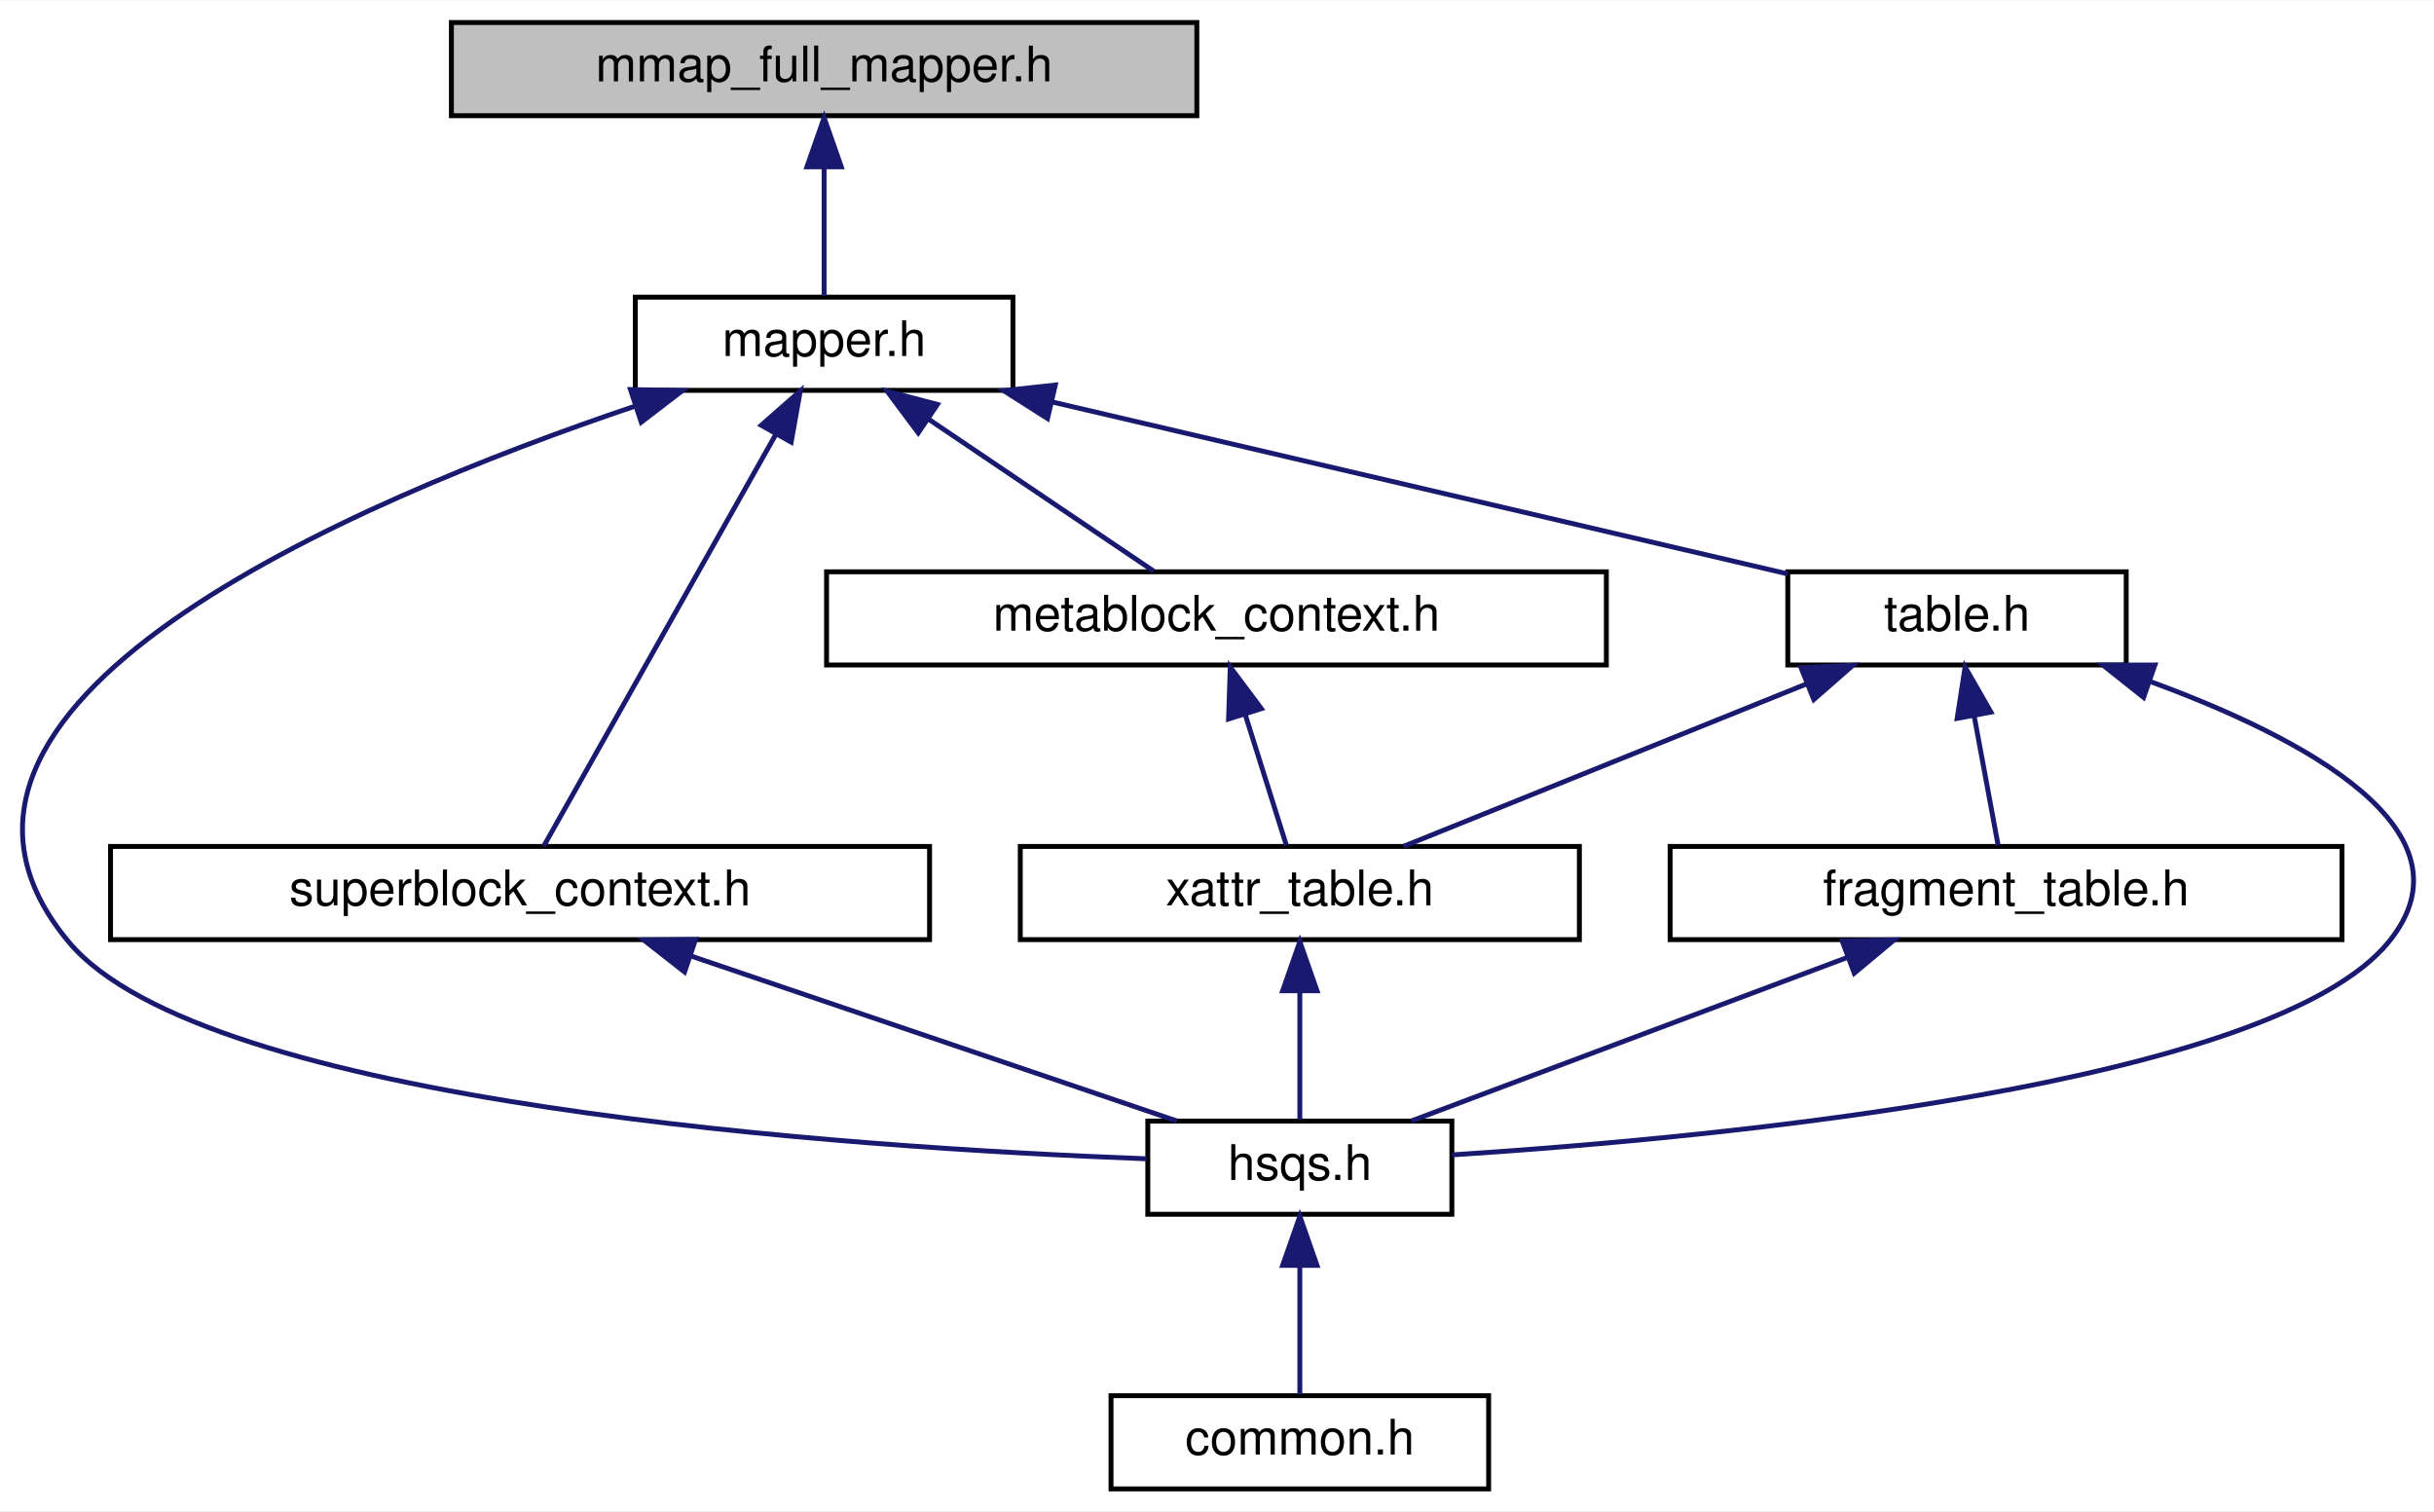
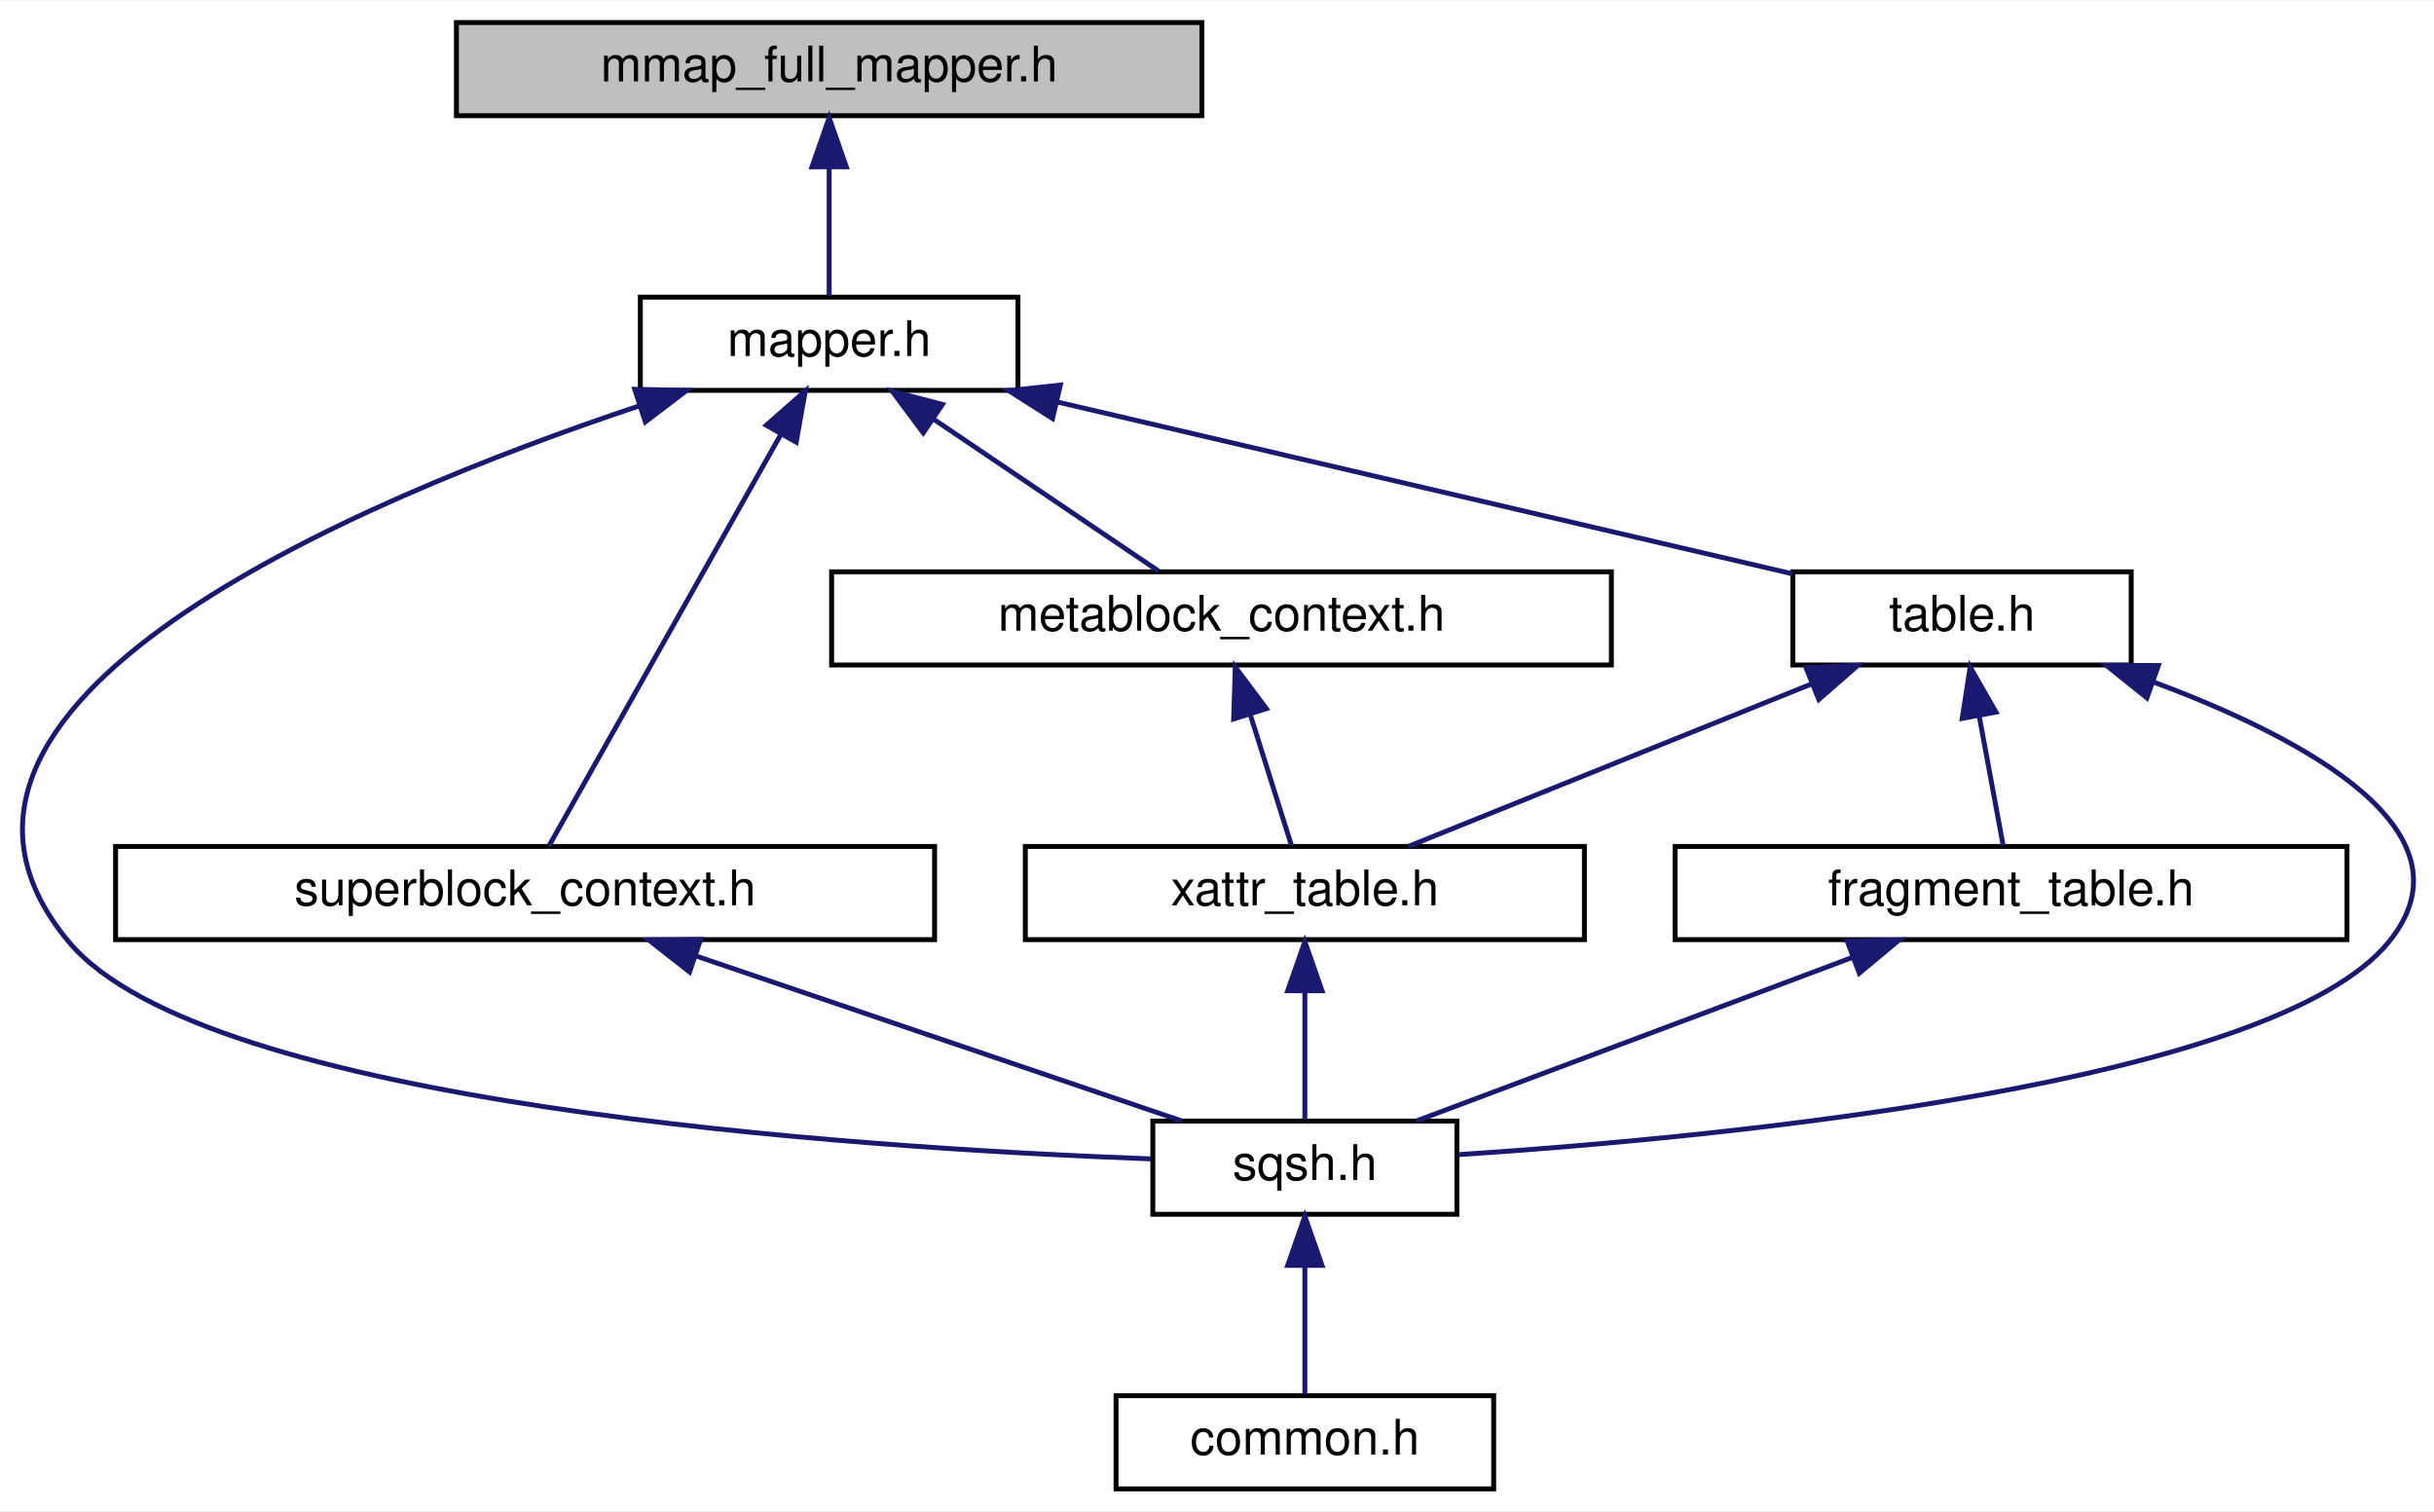
- <svg xmlns="http://www.w3.org/2000/svg" xmlns:xlink="http://www.w3.org/1999/xlink" width="496pt" height="308pt" viewBox="0.00 0.00 496.30 308.00">
+ <svg xmlns="http://www.w3.org/2000/svg" xmlns:xlink="http://www.w3.org/1999/xlink" width="496pt" height="308pt" viewBox="0.00 0.00 496.31 308.00">
  <g id="graph0" class="graph" transform="scale(1 1) rotate(0) translate(4 304)">
-     <polygon fill="white" stroke="transparent" points="-4,4 -4,-304 492.3,-304 492.3,4 -4,4" />
+     <polygon fill="white" stroke="transparent" points="-4,4 -4,-304 492.31,-304 492.31,4 -4,4" />
    <g id="node1" class="node">
      <g id="a_node1">
        <a xlink:title=" ">
-           <polygon fill="#bfbfbf" stroke="black" points="88.04,-280.5 88.04,-299.5 240.04,-299.5 240.04,-280.5 88.04,-280.5" />
-           <text text-anchor="middle" x="164.04" y="-287.5" font-family="Helvetica,sans-Serif" font-size="10.00">mmap_full_mapper.h</text>
+           <polygon fill="#bfbfbf" stroke="black" points="89.07,-280.5 89.07,-299.5 241.07,-299.5 241.07,-280.5 89.07,-280.5" />
+           <text text-anchor="middle" x="165.07" y="-287.5" font-family="Helvetica,sans-Serif" font-size="10.00">mmap_full_mapper.h</text>
        </a>
      </g>
    </g>
    <g id="node2" class="node">
      <g id="a_node2">
        <a xlink:href="mapper_8h.html" target="_top" xlink:title=" ">
-           <polygon fill="white" stroke="black" points="125.54,-224.5 125.54,-243.5 202.54,-243.5 202.54,-224.5 125.54,-224.5" />
-           <text text-anchor="middle" x="164.04" y="-231.5" font-family="Helvetica,sans-Serif" font-size="10.00">mapper.h</text>
+           <polygon fill="white" stroke="black" points="126.57,-224.5 126.57,-243.5 203.57,-243.5 203.57,-224.5 126.57,-224.5" />
+           <text text-anchor="middle" x="165.07" y="-231.5" font-family="Helvetica,sans-Serif" font-size="10.00">mapper.h</text>
        </a>
      </g>
    </g>
    <g id="edge1" class="edge">
-       <path fill="none" stroke="midnightblue" d="M164.04,-269.8C164.04,-260.91 164.04,-250.78 164.04,-243.75" />
-       <polygon fill="midnightblue" stroke="midnightblue" points="160.54,-270.08 164.04,-280.08 167.54,-270.08 160.54,-270.08" />
+       <path fill="none" stroke="midnightblue" d="M165.07,-269.8C165.07,-260.91 165.07,-250.78 165.07,-243.75" />
+       <polygon fill="midnightblue" stroke="midnightblue" points="161.57,-270.08 165.07,-280.08 168.57,-270.08 161.57,-270.08" />
    </g>
    <g id="node3" class="node">
      <g id="a_node3">
-         <a xlink:href="hsqs_8h.html" target="_top" xlink:title=" ">
-           <polygon fill="white" stroke="black" points="230.04,-56.5 230.04,-75.5 292.04,-75.5 292.04,-56.5 230.04,-56.5" />
-           <text text-anchor="middle" x="261.04" y="-63.5" font-family="Helvetica,sans-Serif" font-size="10.00">hsqs.h</text>
+         <a xlink:href="metablock__context_8h.html" target="_top" xlink:title=" ">
+           <polygon fill="white" stroke="black" points="165.57,-168.5 165.57,-187.5 324.57,-187.5 324.57,-168.5 165.57,-168.5" />
+           <text text-anchor="middle" x="245.07" y="-175.5" font-family="Helvetica,sans-Serif" font-size="10.00">metablock_context.h</text>
        </a>
      </g>
    </g>
    <g id="edge2" class="edge">
-       <path fill="none" stroke="midnightblue" d="M125.58,-221.31C67.87,-201.86 -30.28,-160.19 10.04,-112 37.74,-78.89 168.88,-70.11 229.8,-67.81" />
-       <polygon fill="midnightblue" stroke="midnightblue" points="124.56,-224.66 135.16,-224.46 126.75,-218.01 124.56,-224.66" />
+       <path fill="none" stroke="midnightblue" d="M186.37,-218.62C200.99,-208.76 219.9,-195.99 232.25,-187.65" />
+       <polygon fill="midnightblue" stroke="midnightblue" points="184.26,-215.83 177.93,-224.32 188.17,-221.63 184.26,-215.83" />
    </g>
    <g id="node5" class="node">
      <g id="a_node5">
-         <a xlink:href="metablock__context_8h.html" target="_top" xlink:title=" ">
-           <polygon fill="white" stroke="black" points="164.54,-168.5 164.54,-187.5 323.54,-187.5 323.54,-168.5 164.54,-168.5" />
-           <text text-anchor="middle" x="244.04" y="-175.5" font-family="Helvetica,sans-Serif" font-size="10.00">metablock_context.h</text>
+         <a xlink:href="sqsh_8h.html" target="_top" xlink:title=" ">
+           <polygon fill="white" stroke="black" points="231.07,-56.5 231.07,-75.5 293.07,-75.5 293.07,-56.5 231.07,-56.5" />
+           <text text-anchor="middle" x="262.07" y="-63.5" font-family="Helvetica,sans-Serif" font-size="10.00">sqsh.h</text>
        </a>
      </g>
    </g>
-     <g id="edge4" class="edge">
-       <path fill="none" stroke="midnightblue" d="M185.34,-218.62C199.96,-208.76 218.87,-195.99 231.22,-187.65" />
-       <polygon fill="midnightblue" stroke="midnightblue" points="183.23,-215.83 176.9,-224.32 187.14,-221.63 183.23,-215.83" />
+     <g id="edge6" class="edge">
+       <path fill="none" stroke="midnightblue" d="M126.38,-221.35C68.33,-201.96 -30.43,-160.37 10.07,-112 37.89,-78.78 169.54,-70.06 230.71,-67.79" />
+       <polygon fill="midnightblue" stroke="midnightblue" points="125.42,-224.72 136.02,-224.49 127.59,-218.07 125.42,-224.72" />
    </g>
    <g id="node7" class="node">
      <g id="a_node7">
        <a xlink:href="superblock__context_8h.html" target="_top" xlink:title=" ">
-           <polygon fill="white" stroke="black" points="18.54,-112.5 18.54,-131.5 185.54,-131.5 185.54,-112.5 18.54,-112.5" />
-           <text text-anchor="middle" x="102.04" y="-119.5" font-family="Helvetica,sans-Serif" font-size="10.00">superblock_context.h</text>
+           <polygon fill="white" stroke="black" points="19.57,-112.5 19.57,-131.5 186.57,-131.5 186.57,-112.5 19.57,-112.5" />
+           <text text-anchor="middle" x="103.07" y="-119.5" font-family="Helvetica,sans-Serif" font-size="10.00">superblock_context.h</text>
        </a>
      </g>
    </g>
    <g id="edge7" class="edge">
-       <path fill="none" stroke="midnightblue" d="M154.26,-215.64C140.79,-191.74 117.05,-149.63 106.88,-131.59" />
-       <polygon fill="midnightblue" stroke="midnightblue" points="151.22,-217.38 159.18,-224.37 157.32,-213.94 151.22,-217.38" />
+       <path fill="none" stroke="midnightblue" d="M155.29,-215.64C141.82,-191.74 118.08,-149.63 107.92,-131.59" />
+       <polygon fill="midnightblue" stroke="midnightblue" points="152.25,-217.38 160.21,-224.37 158.35,-213.94 152.25,-217.38" />
    </g>
    <g id="node8" class="node">
      <g id="a_node8">
        <a xlink:href="table_8h.html" target="_top" xlink:title=" ">
-           <polygon fill="white" stroke="black" points="360.54,-168.5 360.54,-187.5 429.54,-187.5 429.54,-168.5 360.54,-168.5" />
-           <text text-anchor="middle" x="395.04" y="-175.5" font-family="Helvetica,sans-Serif" font-size="10.00">table.h</text>
+           <polygon fill="white" stroke="black" points="361.57,-168.5 361.57,-187.5 430.57,-187.5 430.57,-168.5 361.57,-168.5" />
+           <text text-anchor="middle" x="396.07" y="-175.5" font-family="Helvetica,sans-Serif" font-size="10.00">table.h</text>
        </a>
      </g>
    </g>
    <g id="edge9" class="edge">
-       <path fill="none" stroke="midnightblue" d="M210.59,-222.12C254.93,-211.75 320.65,-196.39 360.5,-187.08" />
-       <polygon fill="midnightblue" stroke="midnightblue" points="209.59,-218.76 200.64,-224.44 211.18,-225.58 209.59,-218.76" />
+       <path fill="none" stroke="midnightblue" d="M211.63,-222.12C255.96,-211.75 321.68,-196.39 361.53,-187.08" />
+       <polygon fill="midnightblue" stroke="midnightblue" points="210.62,-218.76 201.68,-224.44 212.21,-225.58 210.62,-218.76" />
    </g>
    <g id="node4" class="node">
      <g id="a_node4">
-         <a xlink:href="bin_2common_8h.html" target="_top" xlink:title=" ">
-           <polygon fill="white" stroke="black" points="222.54,-0.5 222.54,-19.5 299.54,-19.5 299.54,-0.5 222.54,-0.5" />
-           <text text-anchor="middle" x="261.04" y="-7.5" font-family="Helvetica,sans-Serif" font-size="10.00">common.h</text>
+         <a xlink:href="xattr__table_8h.html" target="_top" xlink:title=" ">
+           <polygon fill="white" stroke="black" points="205.07,-112.5 205.07,-131.5 319.07,-131.5 319.07,-112.5 205.07,-112.5" />
+           <text text-anchor="middle" x="262.07" y="-119.5" font-family="Helvetica,sans-Serif" font-size="10.00">xattr_table.h</text>
        </a>
      </g>
    </g>
    <g id="edge3" class="edge">
-       <path fill="none" stroke="midnightblue" d="M261.04,-45.8C261.04,-36.91 261.04,-26.78 261.04,-19.75" />
-       <polygon fill="midnightblue" stroke="midnightblue" points="257.54,-46.08 261.04,-56.08 264.54,-46.08 257.54,-46.08" />
+       <path fill="none" stroke="midnightblue" d="M250.93,-158.4C253.78,-149.36 257.06,-138.94 259.32,-131.75" />
+       <polygon fill="midnightblue" stroke="midnightblue" points="247.55,-157.49 247.88,-168.08 254.22,-159.6 247.55,-157.49" />
+     </g>
+     <g id="edge4" class="edge">
+       <path fill="none" stroke="midnightblue" d="M262.07,-101.8C262.07,-92.91 262.07,-82.78 262.07,-75.75" />
+       <polygon fill="midnightblue" stroke="midnightblue" points="258.57,-102.08 262.07,-112.08 265.57,-102.08 258.57,-102.08" />
    </g>
    <g id="node6" class="node">
      <g id="a_node6">
-         <a xlink:href="xattr__table_8h.html" target="_top" xlink:title=" ">
-           <polygon fill="white" stroke="black" points="204.04,-112.5 204.04,-131.5 318.04,-131.5 318.04,-112.5 204.04,-112.5" />
-           <text text-anchor="middle" x="261.04" y="-119.5" font-family="Helvetica,sans-Serif" font-size="10.00">xattr_table.h</text>
+         <a xlink:href="bin_2common_8h.html" target="_top" xlink:title=" ">
+           <polygon fill="white" stroke="black" points="223.57,-0.5 223.57,-19.5 300.57,-19.5 300.57,-0.5 223.57,-0.5" />
+           <text text-anchor="middle" x="262.07" y="-7.5" font-family="Helvetica,sans-Serif" font-size="10.00">common.h</text>
        </a>
      </g>
    </g>
    <g id="edge5" class="edge">
-       <path fill="none" stroke="midnightblue" d="M249.9,-158.4C252.74,-149.36 256.02,-138.94 258.29,-131.75" />
-       <polygon fill="midnightblue" stroke="midnightblue" points="246.51,-157.49 246.85,-168.08 253.19,-159.6 246.51,-157.49" />
-     </g>
-     <g id="edge6" class="edge">
-       <path fill="none" stroke="midnightblue" d="M261.04,-101.8C261.04,-92.91 261.04,-82.78 261.04,-75.75" />
-       <polygon fill="midnightblue" stroke="midnightblue" points="257.54,-102.08 261.04,-112.08 264.54,-102.08 257.54,-102.08" />
+       <path fill="none" stroke="midnightblue" d="M262.07,-45.8C262.07,-36.91 262.07,-26.78 262.07,-19.75" />
+       <polygon fill="midnightblue" stroke="midnightblue" points="258.57,-46.08 262.07,-56.08 265.57,-46.08 258.57,-46.08" />
    </g>
    <g id="edge8" class="edge">
-       <path fill="none" stroke="midnightblue" d="M136.87,-109.17C166.81,-99 209.26,-84.59 235.97,-75.52" />
-       <polygon fill="midnightblue" stroke="midnightblue" points="135.58,-105.91 127.24,-112.44 137.83,-112.54 135.58,-105.91" />
+       <path fill="none" stroke="midnightblue" d="M137.9,-109.17C167.84,-99 210.3,-84.59 237,-75.52" />
+       <polygon fill="midnightblue" stroke="midnightblue" points="136.61,-105.91 128.27,-112.44 138.86,-112.54 136.61,-105.91" />
+     </g>
+     <g id="edge13" class="edge">
+       <path fill="none" stroke="midnightblue" d="M365.4,-164.64C340.25,-154.5 305.32,-140.43 283.21,-131.52" />
+       <polygon fill="midnightblue" stroke="midnightblue" points="364.26,-167.95 374.84,-168.44 366.87,-161.46 364.26,-167.95" />
    </g>
    <g id="edge12" class="edge">
-       <path fill="none" stroke="midnightblue" d="M434.32,-165.17C465.71,-153.69 501.62,-134.72 483.04,-112 459.27,-82.93 347.39,-72.19 292.11,-68.61" />
-       <polygon fill="midnightblue" stroke="midnightblue" points="433.09,-161.89 424.79,-168.48 435.39,-168.5 433.09,-161.89" />
-     </g>
-     <g id="edge13" class="edge">
-       <path fill="none" stroke="midnightblue" d="M364.36,-164.64C339.22,-154.5 304.29,-140.43 282.18,-131.52" />
-       <polygon fill="midnightblue" stroke="midnightblue" points="363.23,-167.95 373.81,-168.44 365.84,-161.46 363.23,-167.95" />
+       <path fill="none" stroke="midnightblue" d="M434.94,-165.09C465.99,-153.57 501.5,-134.56 483.07,-112 459.48,-83.12 348.62,-72.3 293.44,-68.66" />
+       <polygon fill="midnightblue" stroke="midnightblue" points="433.77,-161.79 425.51,-168.42 436.11,-168.39 433.77,-161.79" />
    </g>
    <g id="node9" class="node">
      <g id="a_node9">
        <a xlink:href="fragment__table_8h.html" target="_top" xlink:title=" ">
-           <polygon fill="white" stroke="black" points="336.54,-112.5 336.54,-131.5 473.54,-131.5 473.54,-112.5 336.54,-112.5" />
-           <text text-anchor="middle" x="405.04" y="-119.5" font-family="Helvetica,sans-Serif" font-size="10.00">fragment_table.h</text>
+           <polygon fill="white" stroke="black" points="337.57,-112.5 337.57,-131.5 474.57,-131.5 474.57,-112.5 337.57,-112.5" />
+           <text text-anchor="middle" x="406.07" y="-119.5" font-family="Helvetica,sans-Serif" font-size="10.00">fragment_table.h</text>
        </a>
      </g>
    </g>
    <g id="edge10" class="edge">
-       <path fill="none" stroke="midnightblue" d="M398.54,-158.1C400.2,-149.14 402.11,-138.86 403.42,-131.75" />
-       <polygon fill="midnightblue" stroke="midnightblue" points="395.07,-157.61 396.69,-168.08 401.96,-158.89 395.07,-157.61" />
+       <path fill="none" stroke="midnightblue" d="M399.57,-158.1C401.23,-149.14 403.14,-138.86 404.45,-131.75" />
+       <polygon fill="midnightblue" stroke="midnightblue" points="396.11,-157.61 397.73,-168.08 402.99,-158.89 396.11,-157.61" />
    </g>
    <g id="edge11" class="edge">
-       <path fill="none" stroke="midnightblue" d="M372.79,-108.91C345.72,-98.75 307.73,-84.51 283.75,-75.52" />
-       <polygon fill="midnightblue" stroke="midnightblue" points="371.63,-112.21 382.22,-112.44 374.09,-105.66 371.63,-112.21" />
+       <path fill="none" stroke="midnightblue" d="M373.82,-108.91C346.75,-98.75 308.76,-84.51 284.78,-75.52" />
+       <polygon fill="midnightblue" stroke="midnightblue" points="372.66,-112.21 383.26,-112.44 375.12,-105.66 372.66,-112.21" />
    </g>
  </g>
</svg>
